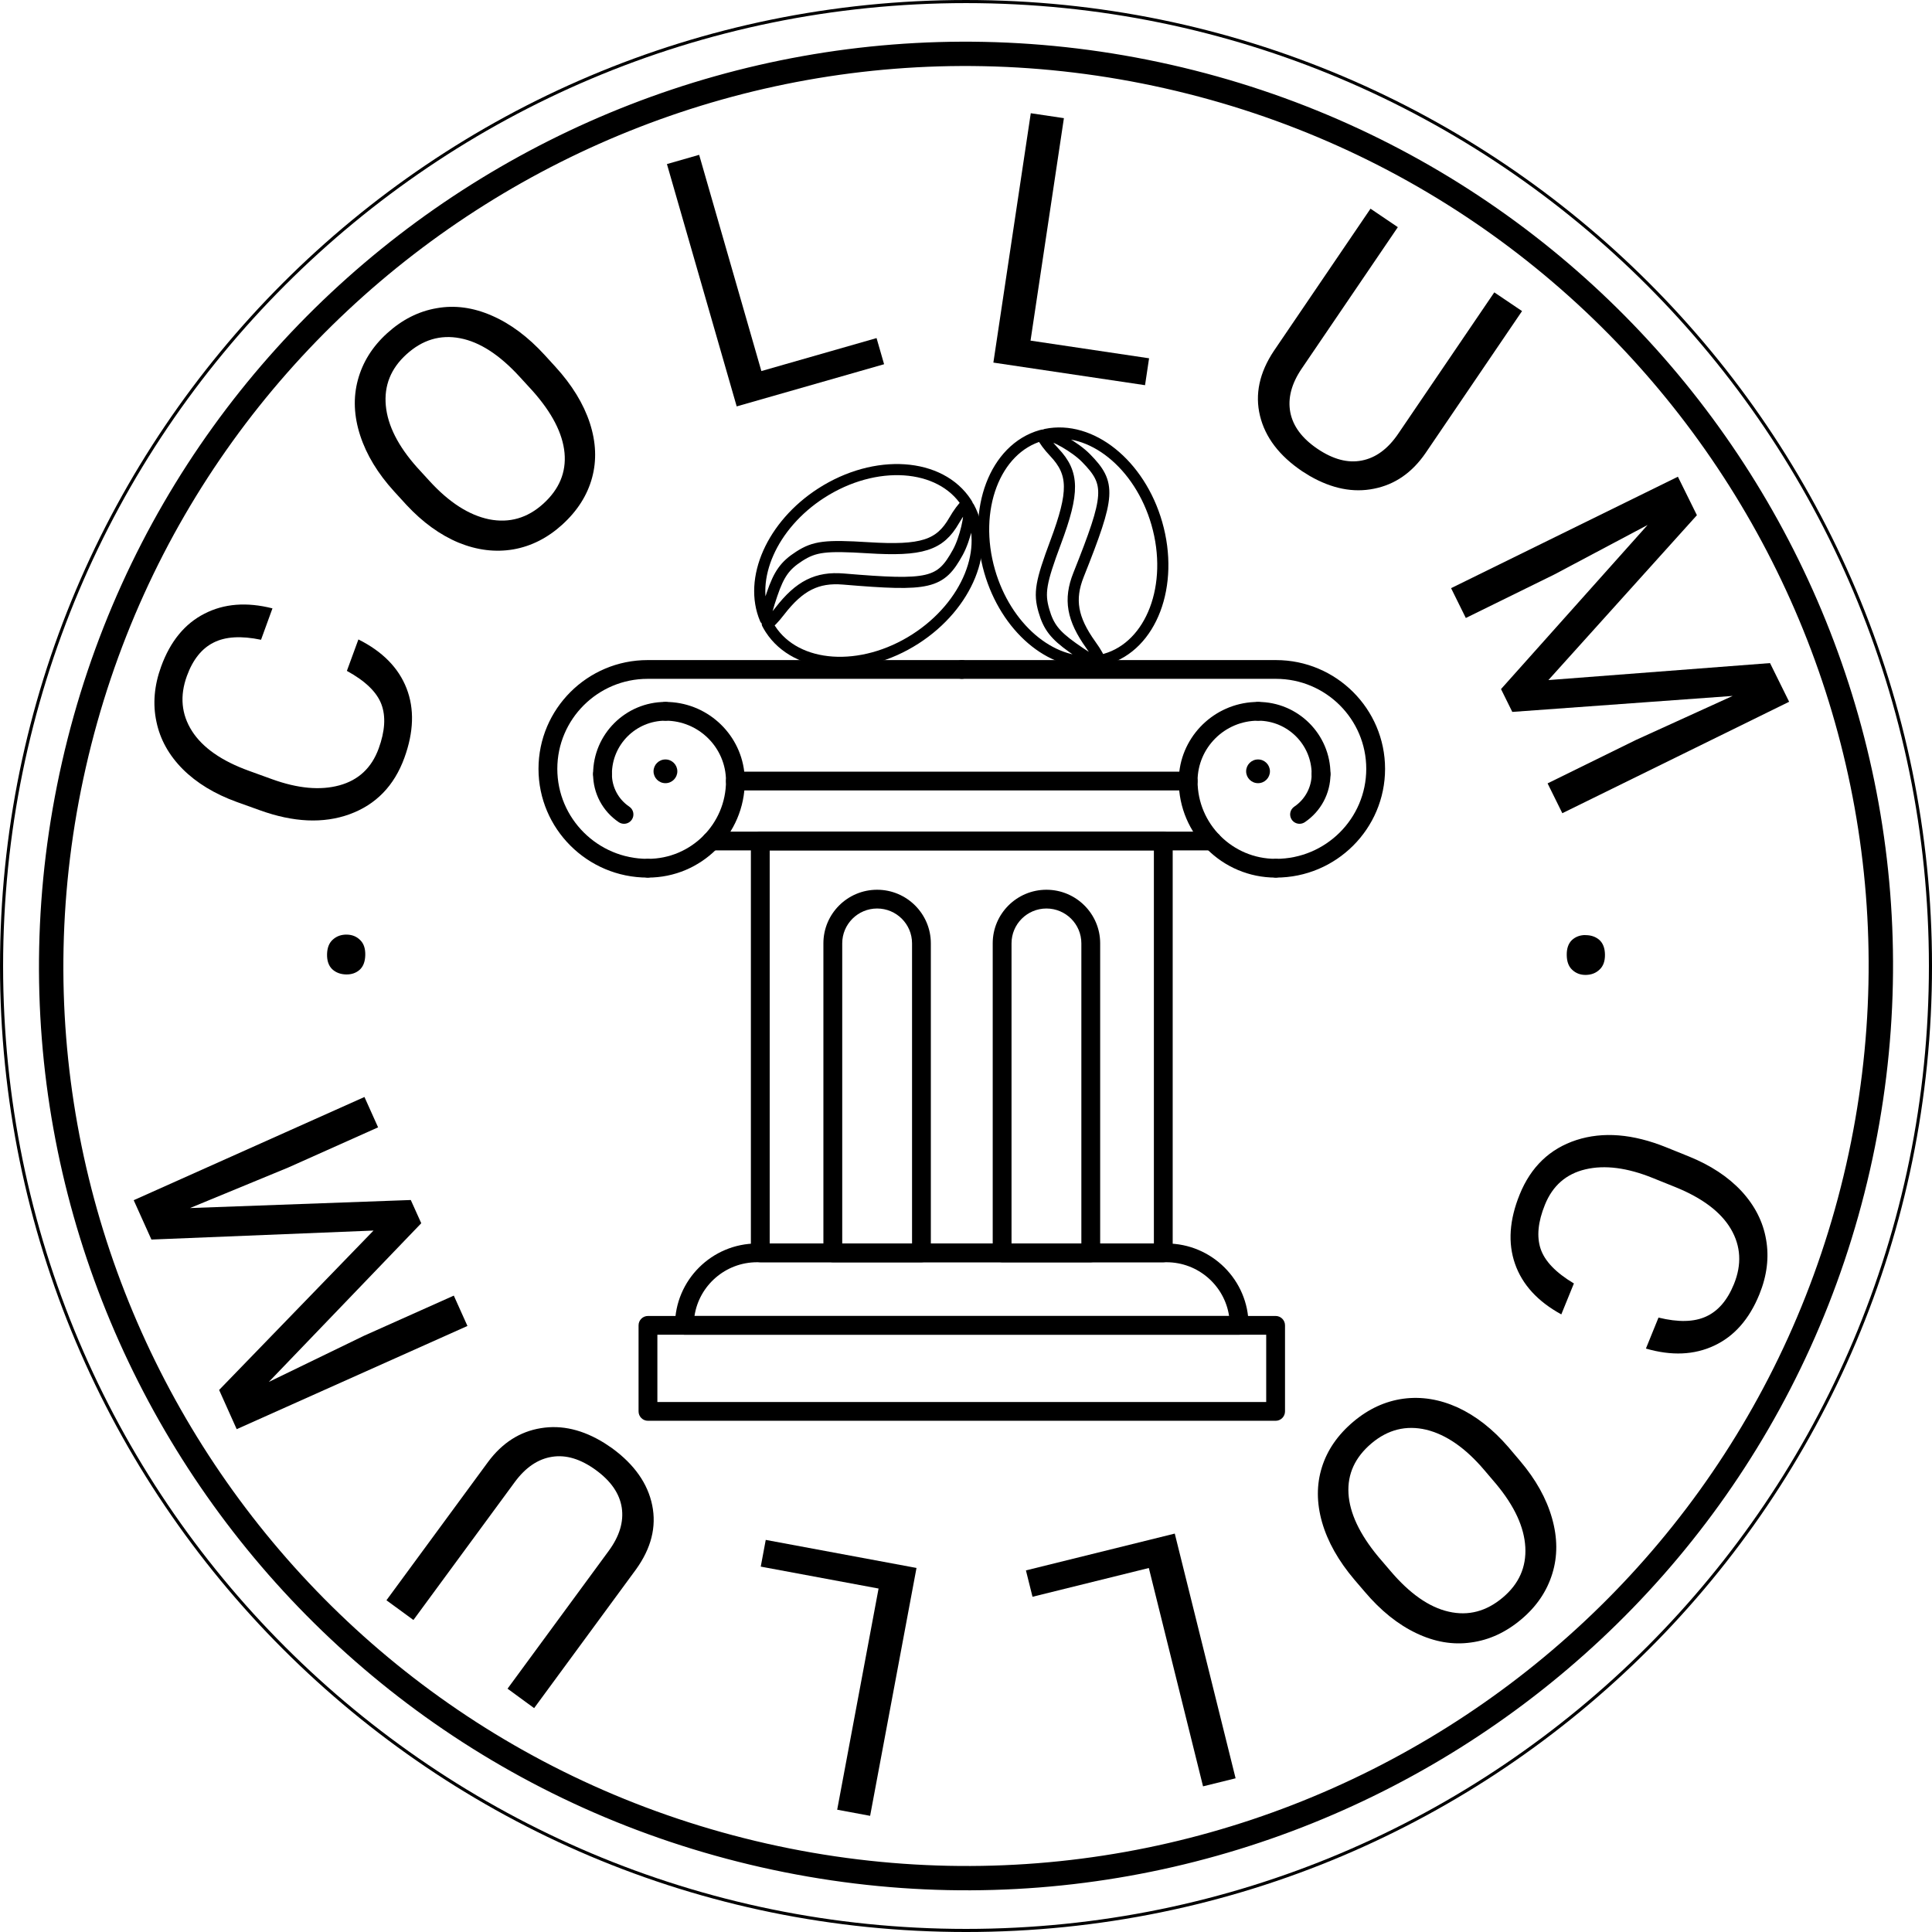
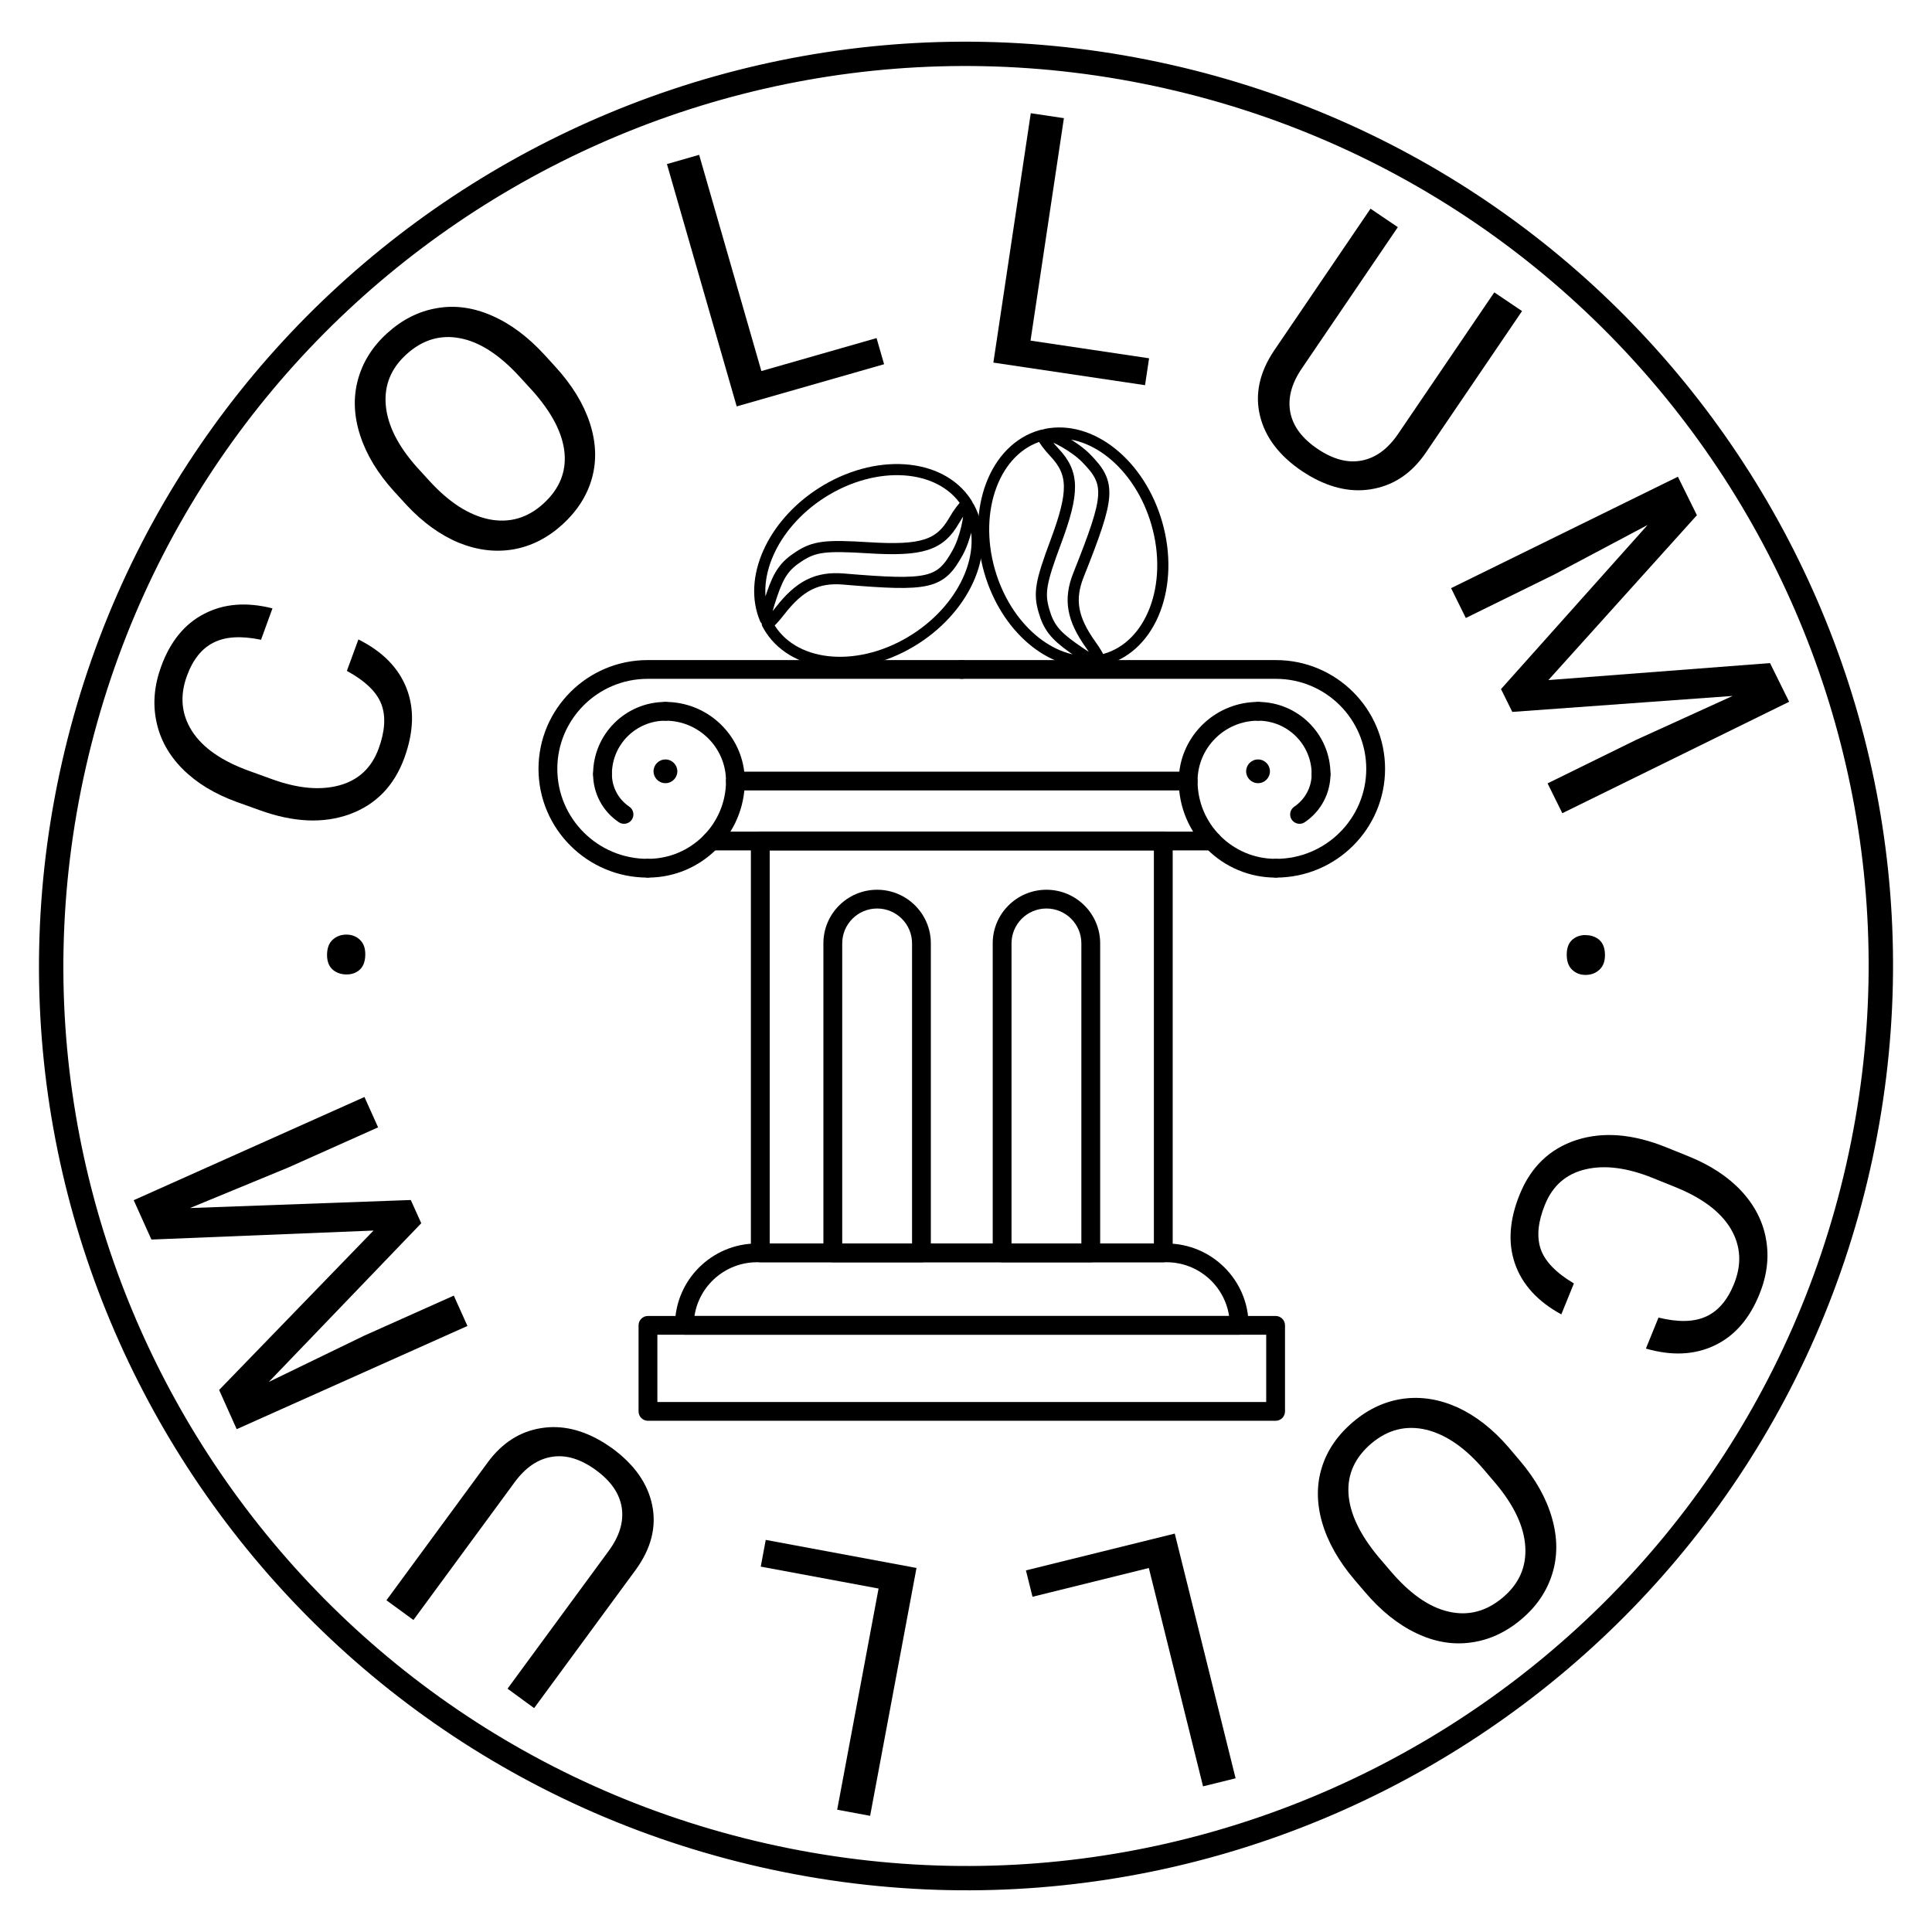
<svg xmlns="http://www.w3.org/2000/svg" width="31.801mm" height="31.801mm" viewBox="0 0 31.801 31.801" version="1.1" id="svg31243">
  <defs id="defs31240" />
  <g id="layer1" transform="translate(-46.34709,-50.65144)">
    <g id="g19407" transform="translate(30.03475,39.20798)">
      <g id="g14432" transform="matrix(0.7902972,0,0,0.7879751,3.476152,2.57421)">
        <circle style="fill:none;stroke:#000000;stroke-width:0.508;stroke-linecap:square;stroke-linejoin:bevel;stroke-dasharray:none;stroke-opacity:1;paint-order:stroke fill markers" id="path117" cy="-22.629" cx="-42.406" r="19.05" transform="rotate(-167.2425)" />
        <g aria-label="COLLUM.COLLUM." id="text6585" style="font-size:7.408px;line-height:1.25;font-family:Roboto;-inkscape-font-specification:Roboto;letter-spacing:4.233px;word-spacing:0px;stroke-width:0.265">
          <path d="m 23.707,24.613 q 0.752,0.377 1.003,1.022 0.248,0.641 -0.045,1.45 -0.318,0.877 -1.14,1.179 -0.82,0.299 -1.874,-0.084 L 21.173,28.008 q -0.69,-0.251 -1.125,-0.686 -0.434,-0.438 -0.548,-0.992 -0.118,-0.555 0.098,-1.15 0.286,-0.789 0.901,-1.104 0.611,-0.317 1.418,-0.112 l -0.238,0.656 q -0.622,-0.13 -0.991,0.06 -0.368,0.186 -0.553,0.696 -0.227,0.626 0.106,1.151 0.334,0.522 1.187,0.831 l 0.479,0.174 q 0.806,0.293 1.404,0.129 0.598,-0.164 0.818,-0.769 0.198,-0.544 0.058,-0.922 -0.142,-0.383 -0.72,-0.7 z" id="path45783" />
          <path d="m 27.809,18.916 q 0.521,0.572 0.718,1.176 0.195,0.601 0.046,1.147 -0.149,0.546 -0.619,0.975 -0.46,0.419 -1.02,0.518 -0.563,0.096 -1.141,-0.141 -0.578,-0.242 -1.085,-0.788 l -0.256,-0.281 q -0.511,-0.562 -0.708,-1.17 -0.197,-0.608 -0.048,-1.16 0.149,-0.556 0.609,-0.975 0.468,-0.426 1.031,-0.523 0.563,-0.102 1.148,0.154 0.582,0.253 1.101,0.822 z m -0.74,0.214 q -0.631,-0.693 -1.245,-0.809 -0.617,-0.119 -1.117,0.337 -0.487,0.443 -0.429,1.071 0.058,0.622 0.649,1.288 l 0.261,0.286 q 0.611,0.671 1.243,0.801 0.632,0.124 1.127,-0.326 0.498,-0.453 0.442,-1.062 -0.058,-0.612 -0.666,-1.296 z" id="path45785" />
          <path d="m 32.1,19.007 2.399,-0.689 0.157,0.546 -3.07,0.881 -1.453,-5.062 0.671,-0.193 z" id="path45787" />
          <path d="m 37.706,18.371 2.469,0.369 -0.084,0.562 -3.159,-0.472 0.779,-5.209 0.69,0.103 z" id="path45789" />
          <path d="m 47.943,17.754 -2.009,2.965 q -0.421,0.615 -1.073,0.745 -0.649,0.133 -1.34,-0.266 l -0.157,-0.098 q -0.716,-0.485 -0.879,-1.159 -0.163,-0.674 0.289,-1.355 l 2.013,-2.971 0.569,0.386 -2.001,2.953 q -0.321,0.473 -0.239,0.913 0.084,0.437 0.566,0.764 0.488,0.331 0.922,0.245 0.437,-0.084 0.758,-0.557 l 2.003,-2.956 z" id="path45791" />
          <path d="m 51.585,22.018 -3.093,3.444 4.616,-0.355 0.398,0.808 -4.724,2.328 -0.307,-0.623 1.84,-0.907 2.015,-0.92 -4.59,0.334 -0.235,-0.477 3.053,-3.428 -1.946,1.036 -1.84,0.907 -0.307,-0.623 4.724,-2.328 z" id="path45793" />
          <path d="m 49.259,30.79 q 0.174,-0.002 0.291,0.097 0.117,0.103 0.12,0.309 0.003,0.206 -0.112,0.313 -0.114,0.11 -0.288,0.112 -0.166,0.002 -0.28,-0.105 -0.114,-0.103 -0.116,-0.31 -0.003,-0.206 0.108,-0.313 0.111,-0.103 0.277,-0.105 z" id="path45795" />
          <path d="m 48.761,38.712 q -0.738,-0.404 -0.965,-1.058 -0.225,-0.649 0.098,-1.447 0.35,-0.865 1.182,-1.137 0.831,-0.269 1.87,0.152 l 0.469,0.19 q 0.681,0.276 1.099,0.726 0.417,0.454 0.512,1.011 0.098,0.559 -0.14,1.145 -0.315,0.778 -0.941,1.071 -0.623,0.294 -1.422,0.061 l 0.262,-0.647 q 0.617,0.152 0.993,-0.023 0.374,-0.172 0.578,-0.675 0.25,-0.617 -0.064,-1.154 -0.315,-0.533 -1.156,-0.874 l -0.473,-0.191 q -0.795,-0.322 -1.398,-0.18 -0.604,0.142 -0.845,0.739 -0.217,0.536 -0.091,0.919 0.128,0.387 0.694,0.726 z" id="path45797" />
          <path d="m 44.453,44.256 q -0.5,-0.591 -0.675,-1.201 -0.173,-0.607 -0.004,-1.148 0.168,-0.54 0.654,-0.952 0.475,-0.402 1.039,-0.481 0.566,-0.076 1.135,0.182 0.568,0.263 1.055,0.827 l 0.245,0.29 q 0.491,0.58 0.665,1.195 0.175,0.615 0.006,1.161 -0.169,0.551 -0.644,0.952 -0.483,0.409 -1.049,0.485 -0.566,0.081 -1.141,-0.195 -0.573,-0.274 -1.07,-0.862 z m 0.747,-0.187 q 0.605,0.715 1.215,0.853 0.612,0.141 1.128,-0.296 0.503,-0.425 0.468,-1.054 -0.035,-0.624 -0.602,-1.31 l -0.25,-0.295 q -0.586,-0.693 -1.213,-0.846 -0.627,-0.147 -1.138,0.285 -0.514,0.435 -0.48,1.046 0.036,0.614 0.619,1.32 z" id="path45799" />
          <path d="m 40.17,44.01 -2.423,0.601 -0.137,-0.551 3.1,-0.769 1.267,5.112 -0.678,0.168 z" id="path45801" />
          <path d="m 34.541,44.439 -2.454,-0.458 0.104,-0.558 3.14,0.586 -0.966,5.178 -0.686,-0.128 z" id="path45803" />
          <path d="m 24.291,44.684 2.116,-2.889 q 0.443,-0.599 1.1,-0.706 0.654,-0.109 1.33,0.315 l 0.153,0.103 q 0.697,0.511 0.836,1.191 0.139,0.68 -0.339,1.344 l -2.12,2.895 -0.554,-0.406 2.107,-2.878 q 0.338,-0.461 0.272,-0.904 -0.068,-0.44 -0.538,-0.784 -0.476,-0.348 -0.913,-0.278 -0.44,0.068 -0.778,0.529 l -2.11,2.88 z" id="path45805" />
          <path d="m 20.806,40.291 3.216,-3.33 -4.626,0.188 -0.369,-0.822 4.806,-2.156 0.284,0.634 -1.871,0.839 -2.047,0.847 4.599,-0.168 0.218,0.485 -3.175,3.315 1.982,-0.964 1.871,-0.839 0.284,0.634 -4.806,2.156 z" id="path45807" />
          <path d="m 23.45,31.611 q -0.174,-0.004 -0.287,-0.108 -0.113,-0.108 -0.109,-0.314 0.005,-0.206 0.123,-0.308 0.118,-0.106 0.292,-0.102 0.166,0.004 0.276,0.115 0.11,0.107 0.105,0.314 -0.005,0.206 -0.119,0.308 -0.114,0.099 -0.281,0.095 z" id="path45809" />
        </g>
        <g style="opacity:1;fill:none;fill-rule:nonzero;stroke:none;stroke-width:0;stroke-linecap:butt;stroke-linejoin:miter;stroke-miterlimit:10;stroke-dasharray:none" transform="matrix(0.1959134,0,0,0.1959134,27.45797,24.1735)" id="g13521">
          <path d="M 11.596,27.637 C 5.202,27.637 0,22.436 0,16.042 0,9.648 5.202,4.445 11.596,4.445 H 45 c 0.552,0 1,0.448 1,1 0,0.552 -0.448,1 -1,1 H 11.596 C 6.305,6.445 2,10.75 2,16.042 c 0,5.291 4.305,9.596 9.596,9.596 0.552,0 1,0.448 1,1 0,0.552 -0.448,0.999 -1,0.999 z" style="opacity:1;fill:#000000;fill-rule:nonzero;stroke:none;stroke-width:1;stroke-linecap:butt;stroke-linejoin:miter;stroke-miterlimit:10;stroke-dasharray:none" stroke-linecap="round" id="path13487" />
          <path d="m 11.638,27.637 c -0.552,0 -1,-0.448 -1,-1 0,-0.552 0.448,-1 1,-1 4.574,0 8.295,-3.721 8.295,-8.294 0,-0.552 0.448,-1 1,-1 0.552,0 1,0.448 1,1 0,5.676 -4.619,10.294 -10.295,10.294 z" style="opacity:1;fill:#000000;fill-rule:nonzero;stroke:none;stroke-width:1;stroke-linecap:butt;stroke-linejoin:miter;stroke-miterlimit:10;stroke-dasharray:none" stroke-linecap="round" id="path13489" />
          <path d="M 69.067,18.343 H 20.933 c -0.552,0 -1,-0.448 -1,-1 0,-3.549 -2.887,-6.436 -6.436,-6.436 -0.552,0 -1,-0.448 -1,-1 0,-0.552 0.448,-1 1,-1 4.313,0 7.88,3.254 8.376,7.436 h 46.252 c 0.496,-4.182 4.064,-7.436 8.377,-7.436 0.553,0 1,0.448 1,1 0,0.552 -0.447,1 -1,1 -3.549,0 -6.436,2.887 -6.436,6.436 10e-4,0.552 -0.446,1 -0.999,1 z" style="opacity:1;fill:#000000;fill-rule:nonzero;stroke:none;stroke-width:1;stroke-linecap:butt;stroke-linejoin:miter;stroke-miterlimit:10;stroke-dasharray:none" stroke-linecap="round" id="path13491" />
          <path d="m 6.805,17.599 c -0.552,0 -1,-0.448 -1,-1 0,-4.242 3.451,-7.692 7.692,-7.692 0.552,0 1,0.448 1,1 0,0.552 -0.448,1 -1,1 -3.139,0 -5.692,2.554 -5.692,5.692 0,0.552 -0.448,1 -1,1 z" style="opacity:1;fill:#000000;fill-rule:nonzero;stroke:none;stroke-width:1;stroke-linecap:butt;stroke-linejoin:miter;stroke-miterlimit:10;stroke-dasharray:none" stroke-linecap="round" id="path13493" />
          <path d="m 9.091,21.9 c -0.192,0 -0.387,-0.055 -0.559,-0.171 -1.708,-1.154 -2.728,-3.071 -2.728,-5.13 0,-0.552 0.448,-1 1,-1 0.552,0 1,0.448 1,1 0,1.393 0.69,2.691 1.847,3.473 0.458,0.309 0.578,0.931 0.269,1.388 -0.193,0.286 -0.508,0.44 -0.829,0.44 z" style="opacity:1;fill:#000000;fill-rule:nonzero;stroke:none;stroke-width:1;stroke-linecap:butt;stroke-linejoin:miter;stroke-miterlimit:10;stroke-dasharray:none" stroke-linecap="round" id="path13495" />
          <path d="m 78.404,27.637 c -0.553,0 -1,-0.448 -1,-1 0,-0.552 0.447,-1 1,-1 5.291,0 9.596,-4.305 9.596,-9.596 0,-5.292 -4.305,-9.596 -9.596,-9.596 H 45 c -0.552,0 -1,-0.448 -1,-1 0,-0.552 0.448,-1 1,-1 H 78.404 C 84.798,4.445 90,9.647 90,16.042 90,22.437 84.798,27.637 78.404,27.637 Z" style="opacity:1;fill:#000000;fill-rule:nonzero;stroke:none;stroke-width:1;stroke-linecap:butt;stroke-linejoin:miter;stroke-miterlimit:10;stroke-dasharray:none" stroke-linecap="round" id="path13497" />
          <path d="m 78.362,27.637 c -5.677,0 -10.295,-4.618 -10.295,-10.294 0,-0.552 0.447,-1 1,-1 0.553,0 1,0.448 1,1 0,4.574 3.721,8.294 8.295,8.294 0.553,0 1,0.448 1,1 0,0.552 -0.447,1 -1,1 z" style="opacity:1;fill:#000000;fill-rule:nonzero;stroke:none;stroke-width:1;stroke-linecap:butt;stroke-linejoin:miter;stroke-miterlimit:10;stroke-dasharray:none" stroke-linecap="round" id="path13499" />
          <path d="m 83.195,17.599 c -0.553,0 -1,-0.448 -1,-1 0,-3.139 -2.554,-5.692 -5.692,-5.692 -0.553,0 -1,-0.448 -1,-1 0,-0.552 0.447,-1 1,-1 4.241,0 7.692,3.451 7.692,7.692 0,0.552 -0.447,1 -1,1 z" style="opacity:1;fill:#000000;fill-rule:nonzero;stroke:none;stroke-width:1;stroke-linecap:butt;stroke-linejoin:miter;stroke-miterlimit:10;stroke-dasharray:none" stroke-linecap="round" id="path13501" />
          <path d="m 80.909,21.9 c -0.321,0 -0.637,-0.154 -0.83,-0.44 -0.309,-0.458 -0.188,-1.079 0.27,-1.388 1.156,-0.781 1.847,-2.08 1.847,-3.473 0,-0.552 0.447,-1 1,-1 0.553,0 1,0.448 1,1 0,2.059 -1.02,3.976 -2.728,5.13 -0.172,0.116 -0.366,0.171 -0.559,0.171 z" style="opacity:1;fill:#000000;fill-rule:nonzero;stroke:none;stroke-width:1;stroke-linecap:butt;stroke-linejoin:miter;stroke-miterlimit:10;stroke-dasharray:none" stroke-linecap="round" id="path13503" />
          <path d="M 71.627,24.736 H 18.373 c -0.552,0 -1,-0.448 -1,-1 0,-0.552 0.448,-1 1,-1 h 53.254 c 0.553,0 1,0.448 1,1 0,0.552 -0.447,1 -1,1 z" style="opacity:1;fill:#000000;fill-rule:nonzero;stroke:none;stroke-width:1;stroke-linecap:butt;stroke-linejoin:miter;stroke-miterlimit:10;stroke-dasharray:none" stroke-linecap="round" id="path13505" />
          <path d="M 66.422,68.65 H 23.579 c -0.552,0 -1,-0.447 -1,-1 V 23.736 c 0,-0.552 0.448,-1 1,-1 h 42.843 c 0.553,0 1,0.448 1,1 V 67.65 c 0,0.553 -0.447,1 -1,1 z m -41.843,-2 H 65.422 V 24.736 H 24.579 Z" style="opacity:1;fill:#000000;fill-rule:nonzero;stroke:none;stroke-width:1;stroke-linecap:butt;stroke-linejoin:miter;stroke-miterlimit:10;stroke-dasharray:none" stroke-linecap="round" id="path13507" />
          <path d="M 74.49,76.378 H 15.509 c -0.552,0 -1,-0.447 -1,-1 0,-4.813 3.916,-8.728 8.728,-8.728 h 43.525 c 4.813,0 8.728,3.915 8.728,8.728 0,0.553 -0.447,1 -1,1 z m -57.907,-2 H 73.416 C 72.932,71.141 70.133,68.65 66.763,68.65 H 23.237 c -3.37,0 -6.169,2.491 -6.654,5.728 z" style="opacity:1;fill:#000000;fill-rule:nonzero;stroke:none;stroke-width:1;stroke-linecap:butt;stroke-linejoin:miter;stroke-miterlimit:10;stroke-dasharray:none" stroke-linecap="round" id="path13509" />
          <path d="M 78.362,85.555 H 11.638 c -0.552,0 -1,-0.447 -1,-1 v -9.177 c 0,-0.553 0.448,-1 1,-1 h 66.725 c 0.553,0 1,0.447 1,1 v 9.177 c -0.001,0.552 -0.448,1 -1.001,1 z m -65.724,-2 H 77.363 V 76.378 H 12.638 Z" style="opacity:1;fill:#000000;fill-rule:nonzero;stroke:none;stroke-width:1;stroke-linecap:butt;stroke-linejoin:miter;stroke-miterlimit:10;stroke-dasharray:none" stroke-linecap="round" id="path13511" />
          <path d="m 40.711,68.65 h -9.423 c -0.552,0 -1,-0.447 -1,-1 V 34.644 c 0,-3.149 2.562,-5.711 5.711,-5.711 3.149,0 5.711,2.562 5.711,5.711 V 67.65 c 10e-4,0.553 -0.446,1 -0.999,1 z m -8.422,-2 h 7.423 V 34.644 c 0,-2.046 -1.665,-3.711 -3.711,-3.711 -2.046,0 -3.711,1.665 -3.711,3.711 V 66.65 Z" style="opacity:1;fill:#000000;fill-rule:nonzero;stroke:none;stroke-width:1;stroke-linecap:butt;stroke-linejoin:miter;stroke-miterlimit:10;stroke-dasharray:none" stroke-linecap="round" id="path13513" />
          <path d="m 58.712,68.65 h -9.424 c -0.553,0 -1,-0.447 -1,-1 V 34.644 c 0,-3.149 2.563,-5.711 5.712,-5.711 3.149,0 5.712,2.562 5.712,5.711 V 67.65 c 0,0.553 -0.447,1 -1,1 z m -8.424,-2 h 7.424 V 34.644 c 0,-2.046 -1.665,-3.711 -3.712,-3.711 -2.047,0 -3.712,1.665 -3.712,3.711 z" style="opacity:1;fill:#000000;fill-rule:nonzero;stroke:none;stroke-width:1;stroke-linecap:butt;stroke-linejoin:miter;stroke-miterlimit:10;stroke-dasharray:none" stroke-linecap="round" id="path13515" />
          <circle cx="13.495" cy="16.305" r="1.265" style="opacity:1;fill:#000000;fill-rule:nonzero;stroke:none;stroke-width:1;stroke-linecap:butt;stroke-linejoin:miter;stroke-miterlimit:10;stroke-dasharray:none" id="circle13517" />
          <circle cx="76.495" cy="16.305" r="1.265" style="opacity:1;fill:#000000;fill-rule:nonzero;stroke:none;stroke-width:1;stroke-linecap:butt;stroke-linejoin:miter;stroke-miterlimit:10;stroke-dasharray:none" id="circle13519" />
        </g>
        <g id="g13529" transform="matrix(0.05353665,0,0,0.05353665,59.20208,11.35157)" style="fill:none;fill-opacity:1;stroke:#000000;stroke-width:2.802;stroke-dasharray:none;stroke-opacity:1">
          <path style="opacity:1;fill:none;fill-opacity:1;stroke:#000000;stroke-width:4.337;stroke-linecap:round;stroke-linejoin:round;stroke-miterlimit:4;stroke-dasharray:none;stroke-dashoffset:0;stroke-opacity:1" d="m -502.727,243.665 a 33.838,45.392 57.157 0 1 -1.208,-2.087 c 0.891,-0.222 2.516,-1.874 4.889,-4.951 7.625,-9.887 14.484,-13.348 24.751,-12.484 33.547,2.823 37.737,1.844 44.478,-10.407 2.914,-5.295 4.907,-14.546 4.326,-17.65 a 33.838,45.392 57.157 0 1 -20.746,51.391 33.838,45.392 57.157 0 1 -56.489,-3.811 z m -1.985,-3.866 a 33.838,45.392 57.157 0 1 21.771,-49.182 33.838,45.392 57.157 0 1 56.489,3.811 33.838,45.392 57.157 0 1 0.361,0.623 c -0.189,-0.055 -0.418,0.002 -0.691,0.189 -0.905,0.621 -2.903,3.327 -4.438,6.013 -5.575,9.754 -12.58,11.988 -33.454,10.681 -16.625,-1.041 -20.884,-0.508 -26.849,3.342 -5.534,3.572 -7.857,6.837 -10.585,14.878 -1.566,4.616 -2.434,7.822 -2.602,9.645 z" id="path13527" />
          <path style="opacity:1;fill:none;fill-opacity:1;stroke:#000000;stroke-width:4.337;stroke-linecap:round;stroke-linejoin:round;stroke-miterlimit:4;stroke-dasharray:none;stroke-dashoffset:0;stroke-opacity:1" d="m -372.401,255.399 a 45.392,33.838 73.997 0 1 -2.348,0.552 c 0.046,-0.917 -1.065,-2.951 -3.323,-6.114 -7.254,-10.162 -8.58,-17.729 -4.778,-27.306 12.421,-31.291 12.697,-35.584 2.925,-45.586 -4.224,-4.323 -12.501,-8.91 -15.64,-9.253 a 45.392,33.838 73.997 0 1 43.177,34.744 45.392,33.838 73.997 0 1 -20.013,52.963 z m -4.275,0.78 a 45.392,33.838 73.997 0 1 -40.765,-35.085 45.392,33.838 73.997 0 1 20.012,-52.962 45.392,33.838 73.997 0 1 0.7,-0.165 c -0.107,0.165 -0.12,0.4 -0.02,0.716 0.332,1.046 2.344,3.743 4.469,5.99 7.721,8.162 7.83,15.513 0.531,35.114 -5.812,15.61 -6.537,19.841 -4.579,26.666 1.816,6.332 4.267,9.501 11.173,14.442 3.965,2.837 6.781,4.595 8.478,5.285 z" id="path13531" />
        </g>
      </g>
-       <circle style="fill:none;fill-opacity:1;stroke:#000000;stroke-width:0.051;stroke-linecap:square;stroke-linejoin:bevel;stroke-dasharray:none;stroke-opacity:1;paint-order:stroke fill markers" id="path14436" cx="32.213" cy="27.344" r="15.875" />
+       <circle style="fill:none;fill-opacity:1;stroke:none;stroke-width:0.051;stroke-linecap:square;stroke-linejoin:bevel;stroke-dasharray:none;stroke-opacity:1;paint-order:stroke fill markers" id="path14436" cx="32.213" cy="27.344" r="15.875" />
    </g>
  </g>
</svg>
